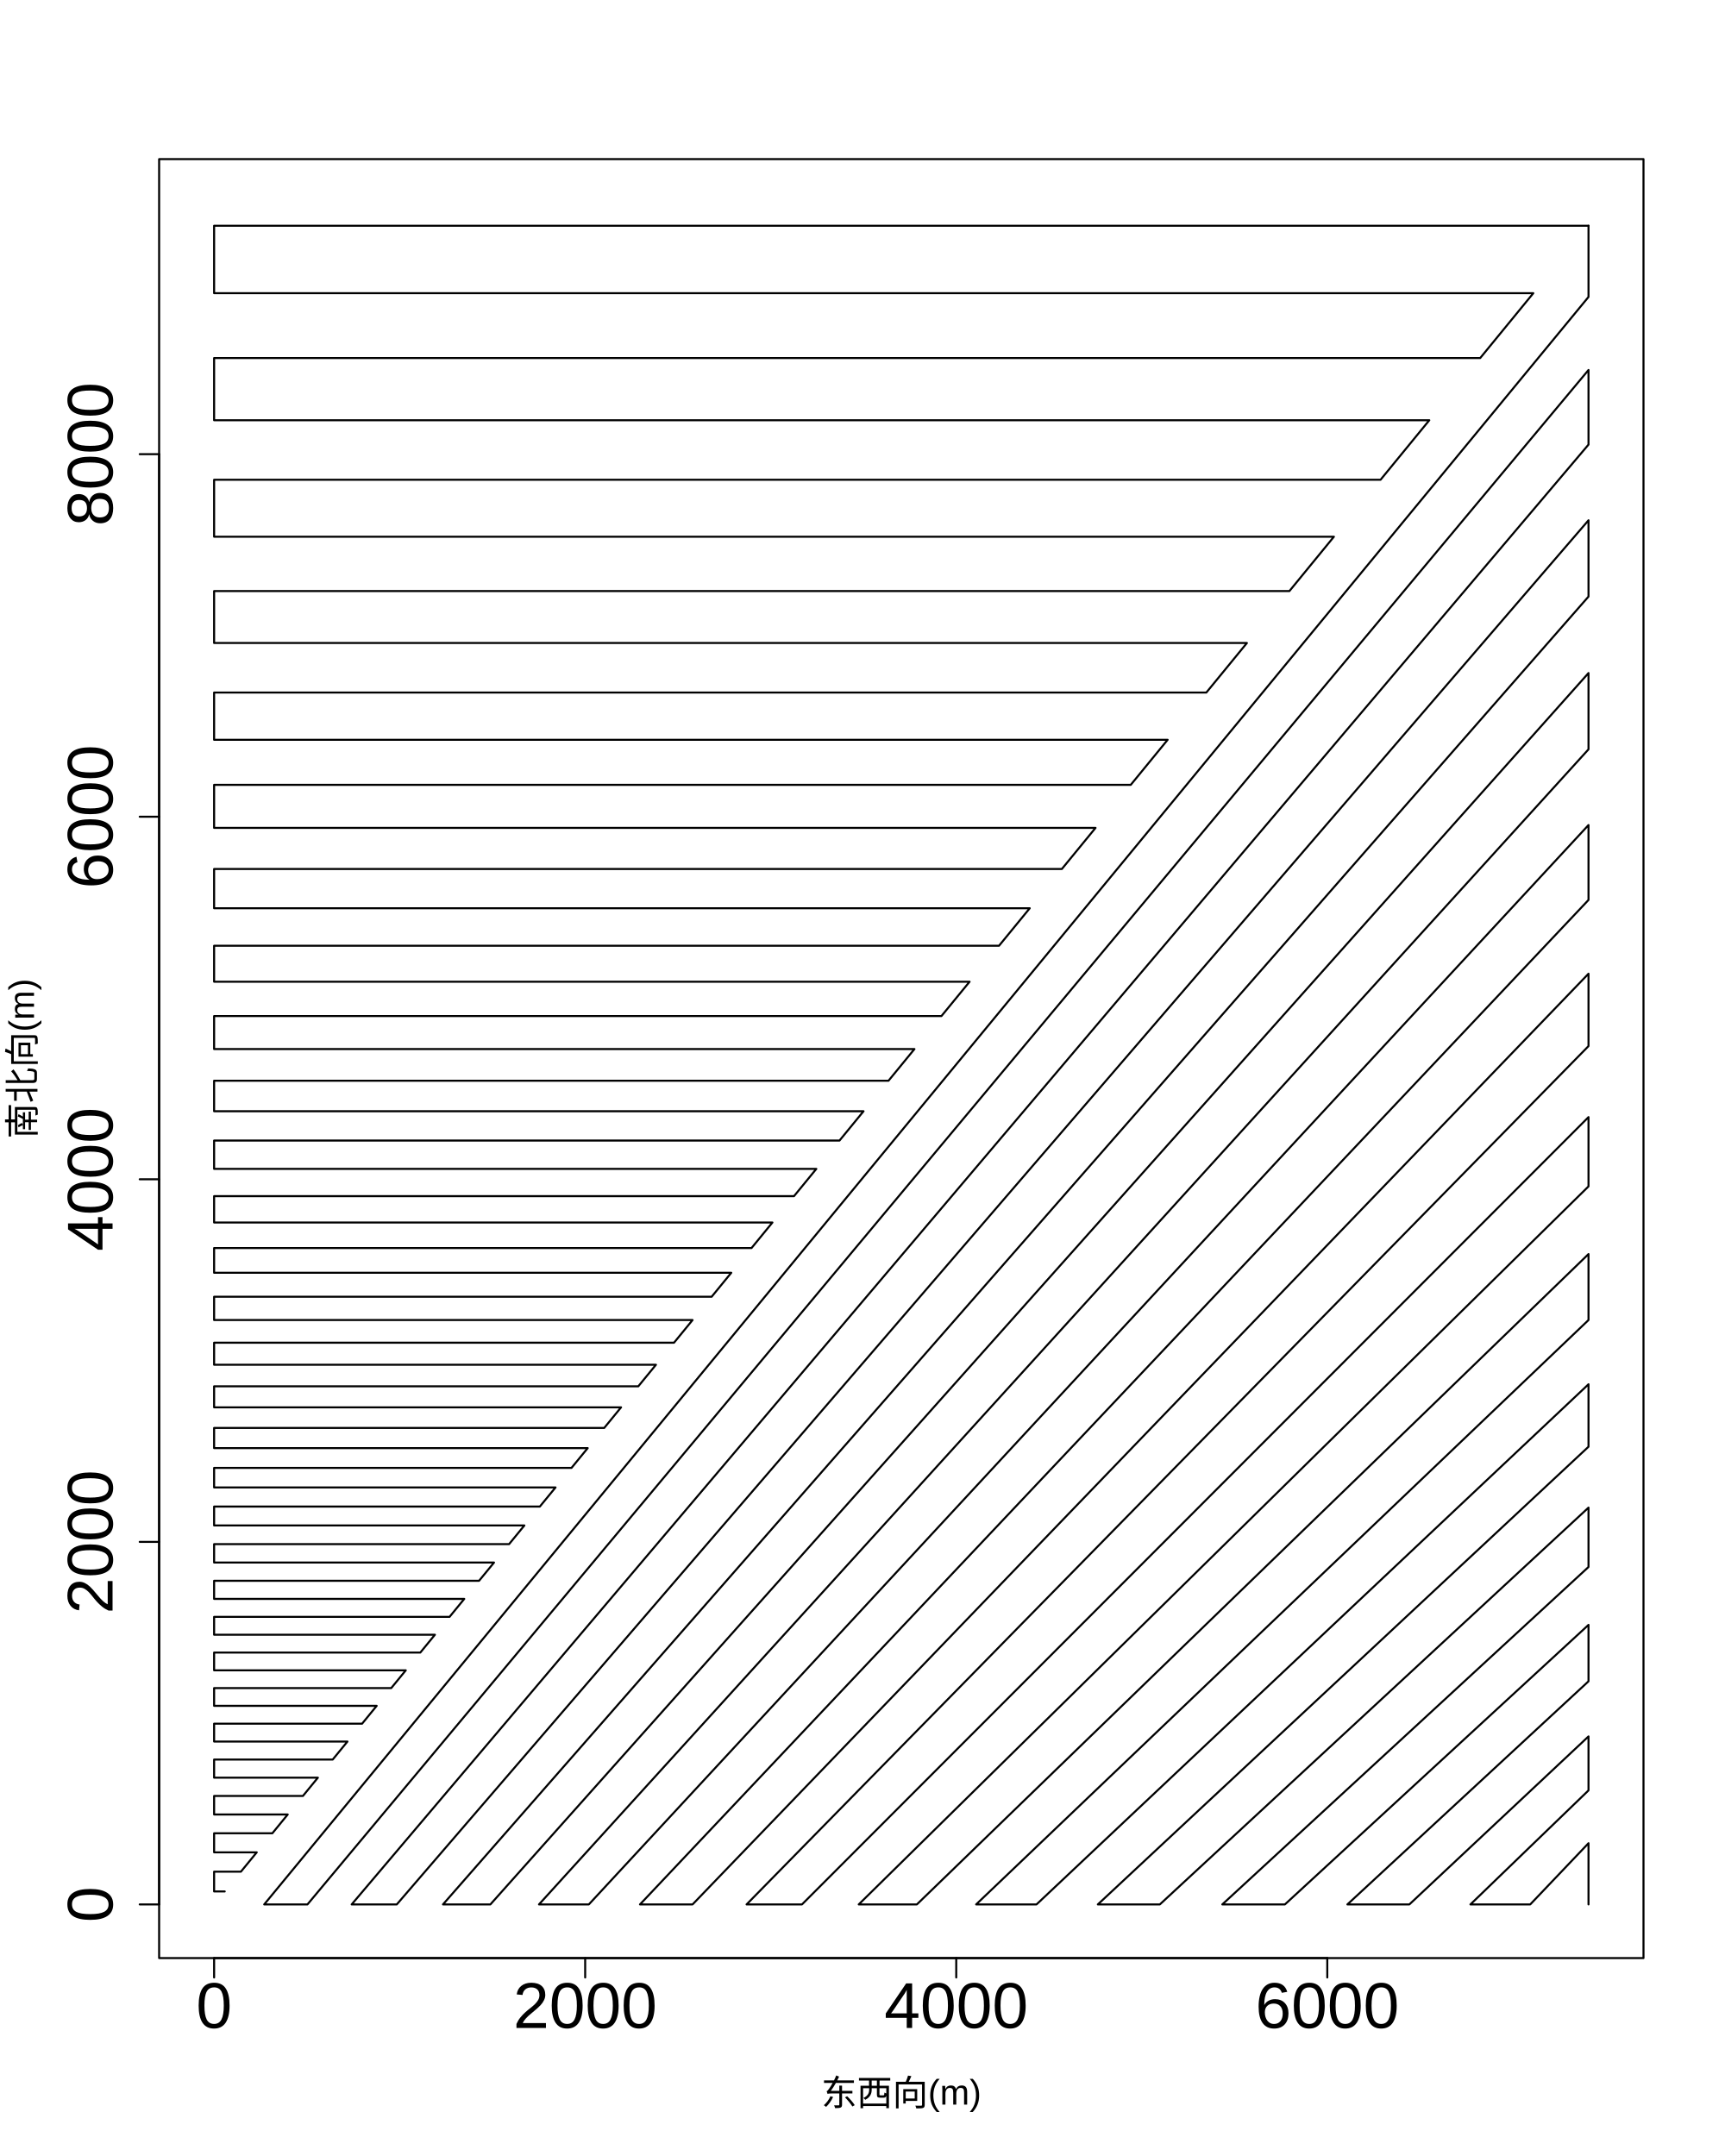
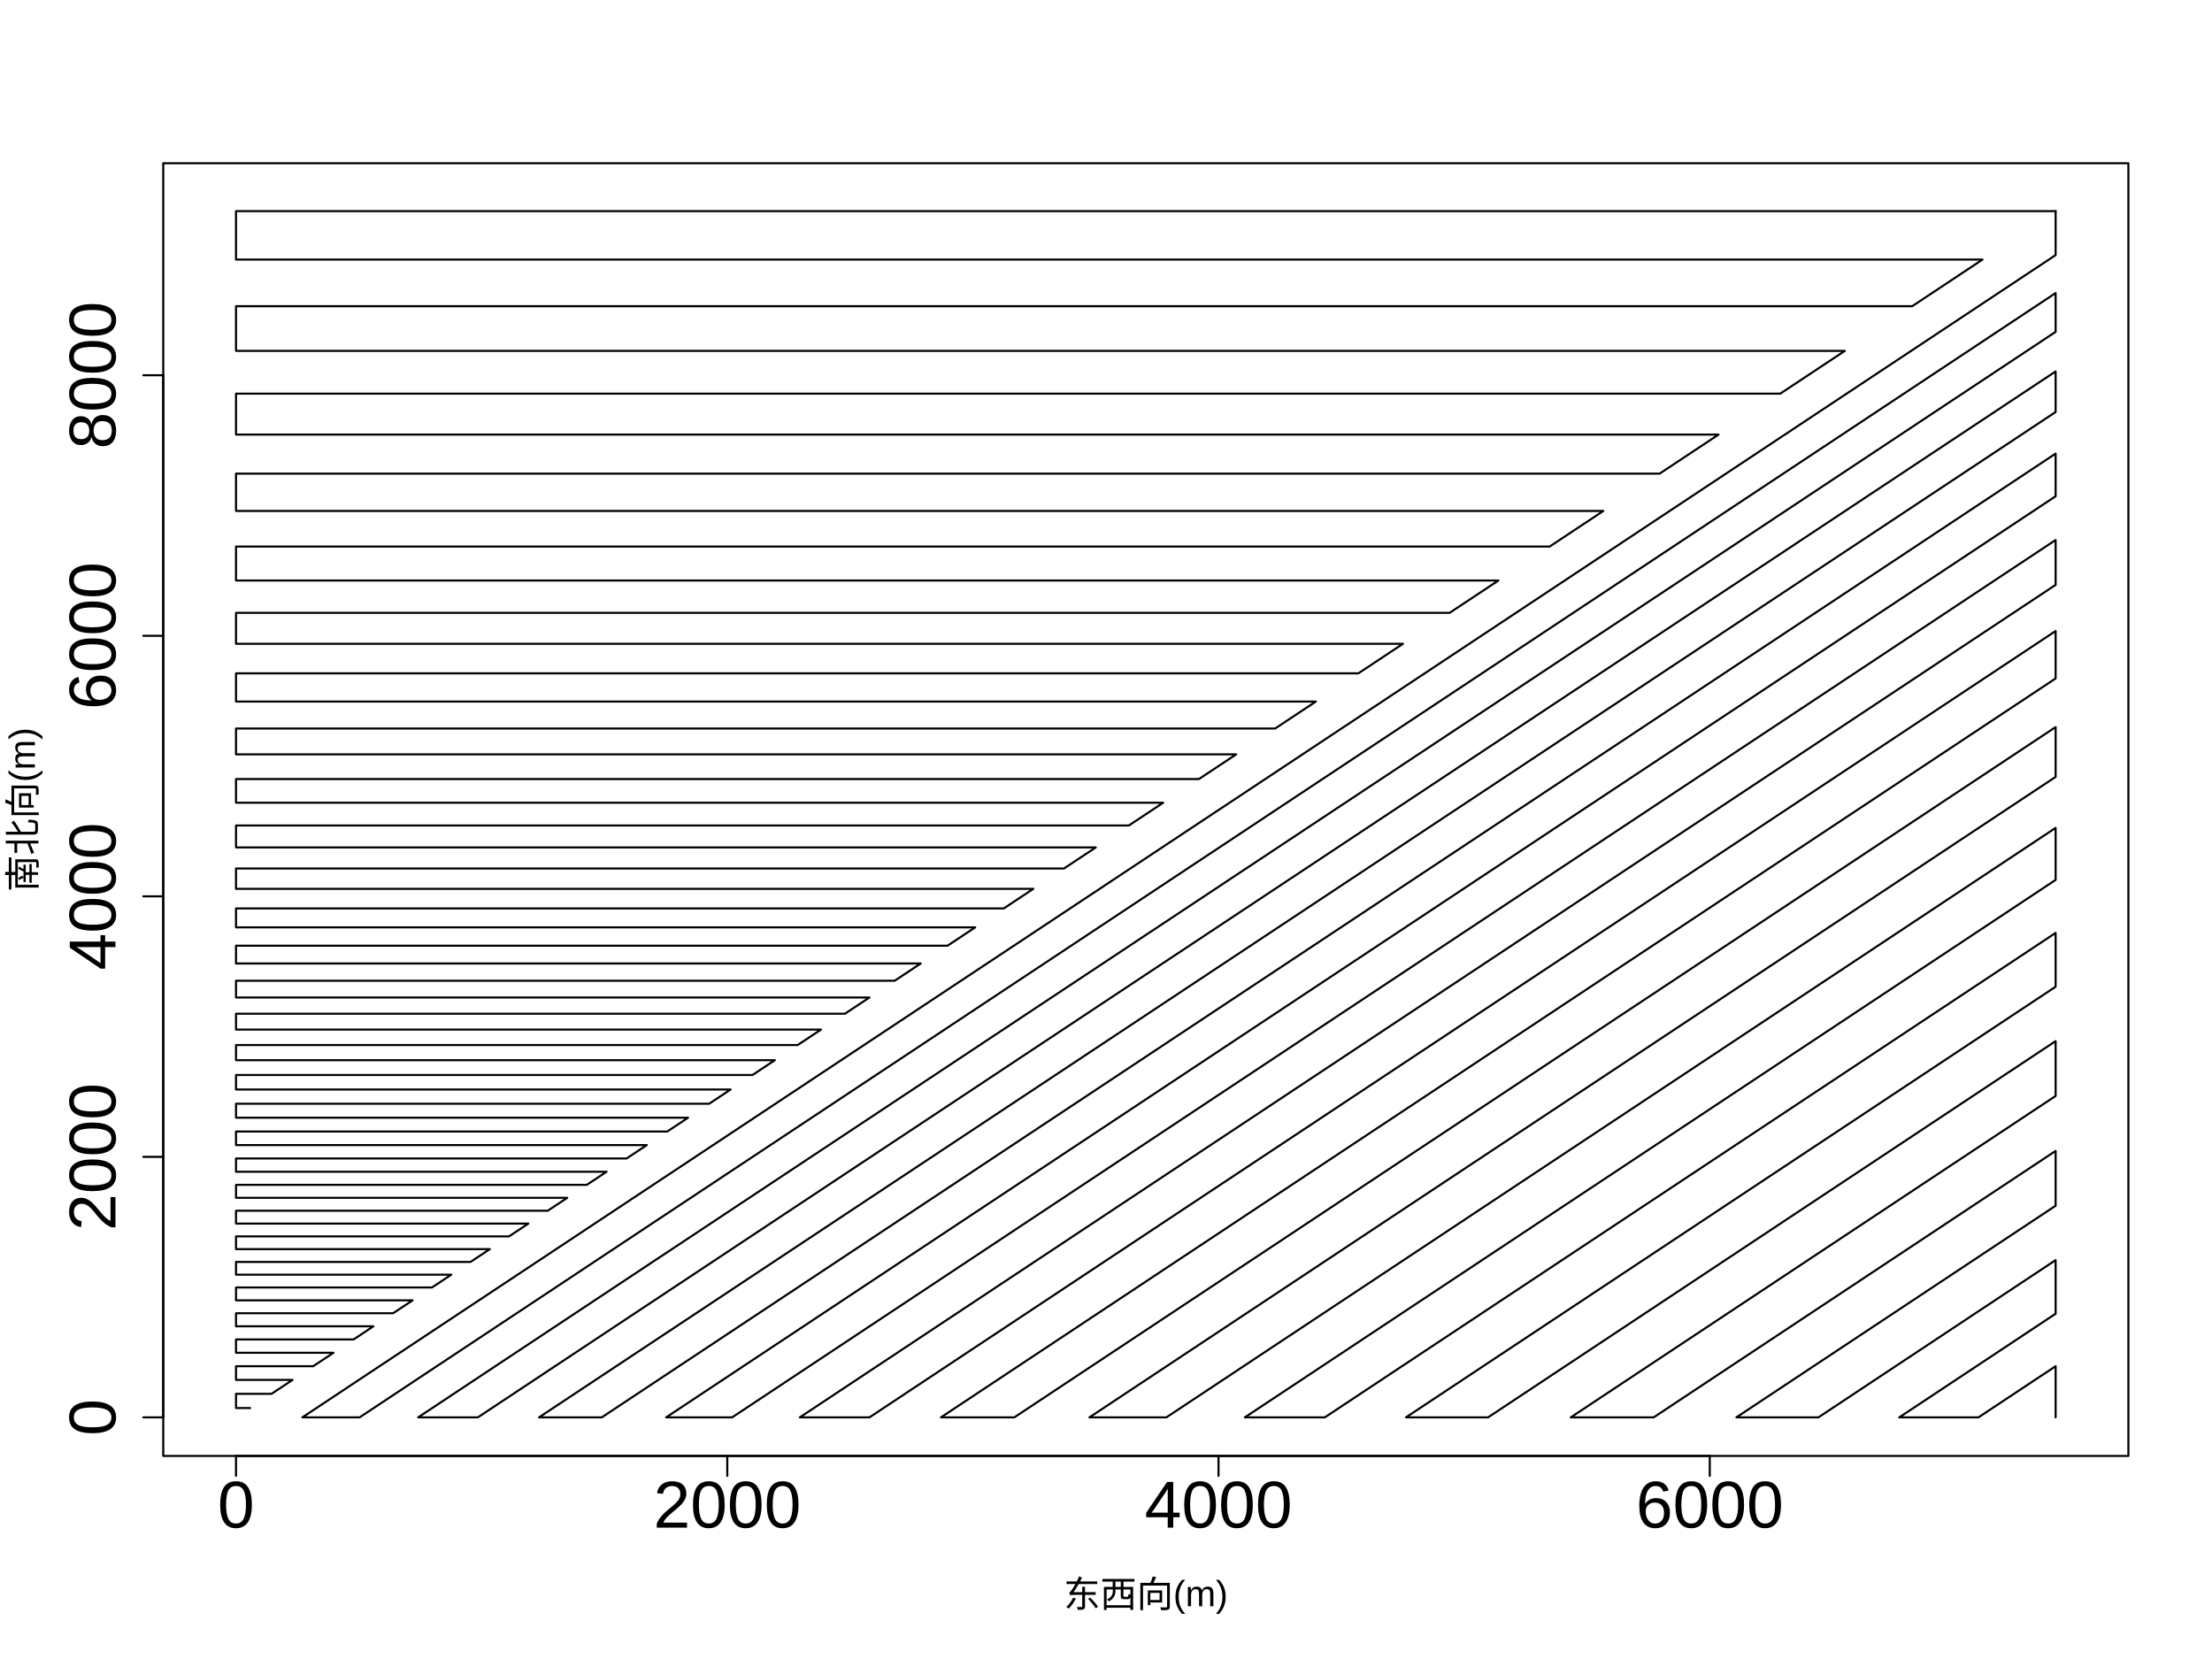
- <svg xmlns="http://www.w3.org/2000/svg" class="httpgd" width="640.00" height="800.00" viewBox="0 0 640.00 800.00">
+ <svg xmlns="http://www.w3.org/2000/svg" class="httpgd" width="800.00" height="600.00" viewBox="0 0 800.00 600.00">
  <defs>
    <style type="text/css">
    .httpgd line, .httpgd polyline, .httpgd polygon, .httpgd path, .httpgd rect, .httpgd circle {
      fill: none;
      stroke: #000000;
      stroke-linecap: round;
      stroke-linejoin: round;
      stroke-miterlimit: 10.00;
    }
  </style>
    <clipPath id="c0">
-       <rect x="0.00" y="0.00" width="640.00" height="800.00" />
+       <rect x="0.00" y="0.00" width="800.00" height="600.00" />
    </clipPath>
    <clipPath id="c1">
-       <rect x="59.04" y="59.04" width="550.72" height="667.52" />
+       <rect x="59.04" y="59.04" width="710.72" height="467.52" />
    </clipPath>
    <clipPath id="c2">
-       <rect x="0.00" y="0.00" width="640.00" height="800.00" />
+       <rect x="0.00" y="0.00" width="800.00" height="600.00" />
    </clipPath>
    <clipPath id="c3">
-       <rect x="59.04" y="59.04" width="550.72" height="667.52" />
+       <rect x="59.04" y="59.04" width="710.72" height="467.52" />
    </clipPath>
  </defs>
  <rect width="100%" height="100%" style="stroke: none;fill: #FFFFFF;" />
  <g clip-path="url(#c0)">
</g>
  <g clip-path="url(#c1)">
-     <polyline points="589.36,83.76 79.44,83.76 79.44,108.79 568.88,108.79 549.18,132.85 79.44,132.85 79.44,155.93 530.29,155.93 512.20,178.02 79.44,178.02 79.44,199.15 494.90,199.15 478.39,219.32 79.44,219.32 79.44,238.59 462.62,238.59 447.57,256.97 79.44,256.97 79.44,274.50 433.21,274.50 419.53,291.22 79.44,291.22 79.44,307.19 406.46,307.19 393.97,322.44 79.44,322.44 79.44,337.01 382.05,337.01 370.65,350.93 79.44,350.93 79.44,364.27 359.73,364.27 349.28,377.02 79.44,377.02 79.44,389.26 339.27,389.26 329.65,401.01 79.44,401.01 79.44,412.33 320.38,412.33 311.47,423.21 79.44,423.21 79.44,433.72 302.87,433.72 294.59,443.84 79.44,443.84 79.44,453.62 286.58,453.62 278.83,463.09 79.44,463.09 79.44,472.27 271.31,472.27 264.03,481.17 79.44,481.17 79.44,489.81 256.95,489.81 250.07,498.22 79.44,498.22 79.44,506.40 243.37,506.40 236.82,514.40 79.44,514.40 79.44,522.20 230.43,522.20 224.17,529.85 79.44,529.85 79.44,537.33 218.05,537.33 212.03,544.68 79.44,544.68 79.44,551.92 206.11,551.92 200.29,559.02 79.44,559.02 79.44,566.03 194.55,566.03 188.88,572.96 79.44,572.96 79.44,579.79 183.29,579.79 177.74,586.56 79.44,586.56 79.44,593.28 172.25,593.28 166.79,599.95 79.44,599.95 79.44,606.58 161.36,606.58 155.95,613.19 79.44,613.19 79.44,619.78 150.55,619.78 145.16,626.37 79.44,626.37 79.44,632.96 139.76,632.96 134.35,639.58 79.44,639.58 79.44,646.21 128.91,646.21 123.44,652.89 79.44,652.89 79.44,659.62 117.94,659.62 112.39,666.40 79.44,666.40 79.44,673.28 106.75,673.28 101.05,680.25 79.44,680.25 79.44,687.32 95.26,687.32 89.39,694.49 79.44,694.49 79.44,701.84 83.38,701.84" style="stroke-width: 0.75;" />
+     <polyline points="743.44,76.36 85.36,76.36 85.36,93.88 717.00,93.88 691.58,110.74 85.36,110.74 85.36,126.90 667.20,126.90 643.85,142.37 85.36,142.37 85.36,157.17 621.53,157.17 600.22,171.30 85.36,171.30 85.36,184.79 579.87,184.79 560.45,197.67 85.36,197.67 85.36,209.95 541.92,209.95 524.26,221.65 85.36,221.65 85.36,232.84 507.39,232.84 491.28,243.52 85.36,243.52 85.36,253.72 475.89,253.72 461.18,263.47 85.36,263.47 85.36,272.82 447.09,272.82 433.61,281.75 85.36,281.75 85.36,290.32 420.68,290.32 408.27,298.55 85.36,298.55 85.36,306.48 396.31,306.48 384.81,314.10 85.36,314.10 85.36,321.46 373.71,321.46 363.02,328.55 85.36,328.55 85.36,335.40 352.69,335.40 342.68,342.03 85.36,342.03 85.36,348.46 332.99,348.46 323.58,354.69 85.36,354.69 85.36,360.75 314.45,360.75 305.57,366.63 85.36,366.63 85.36,372.36 296.92,372.36 288.48,377.96 85.36,377.96 85.36,383.43 280.23,383.43 272.15,388.79 85.36,388.79 85.36,394.03 264.24,394.03 256.48,399.18 85.36,399.18 85.36,404.24 248.84,404.24 241.33,409.22 85.36,409.22 85.36,414.13 233.92,414.13 226.61,418.98 85.36,418.98 85.36,423.77 219.38,423.77 212.23,428.51 85.36,428.51 85.36,433.21 205.14,433.21 198.09,437.88 85.36,437.88 85.36,442.53 191.08,442.53 184.10,447.15 85.36,447.15 85.36,451.77 177.14,451.77 170.18,456.39 85.36,456.39 85.36,461.01 163.21,461.01 156.22,465.64 85.36,465.64 85.36,470.29 149.21,470.29 142.16,474.96 85.36,474.96 85.36,479.67 135.05,479.67 127.88,484.43 85.36,484.43 85.36,489.24 120.61,489.24 113.25,494.12 85.36,494.12 85.36,499.07 105.79,499.07 98.20,504.10 85.36,504.10 85.36,509.24 90.45,509.24" style="stroke-width: 0.75;" />
  </g>
  <g clip-path="url(#c2)">
-     <line x1="79.44" y1="726.56" x2="492.44" y2="726.56" style="stroke-width: 0.75;" />
-     <line x1="79.44" y1="726.56" x2="79.44" y2="733.76" style="stroke-width: 0.75;" />
-     <line x1="217.11" y1="726.56" x2="217.11" y2="733.76" style="stroke-width: 0.75;" />
-     <line x1="354.78" y1="726.56" x2="354.78" y2="733.76" style="stroke-width: 0.75;" />
-     <line x1="492.44" y1="726.56" x2="492.44" y2="733.76" style="stroke-width: 0.75;" />
+     <line x1="85.36" y1="526.56" x2="618.36" y2="526.56" style="stroke-width: 0.75;" />
+     <line x1="85.36" y1="526.56" x2="85.36" y2="533.76" style="stroke-width: 0.75;" />
+     <line x1="263.03" y1="526.56" x2="263.03" y2="533.76" style="stroke-width: 0.75;" />
+     <line x1="440.69" y1="526.56" x2="440.69" y2="533.76" style="stroke-width: 0.75;" />
+     <line x1="618.36" y1="526.56" x2="618.36" y2="533.76" style="stroke-width: 0.75;" />
    <g>
-       <text x="79.44" y="752.48" text-anchor="middle" style="font-family: Arial;font-size: 24.00px;" textLength="13.35px" lengthAdjust="spacingAndGlyphs">0</text>
+       <text x="85.36" y="552.48" text-anchor="middle" style="font-family: Arial;font-size: 24.00px;" textLength="13.35px" lengthAdjust="spacingAndGlyphs">0</text>
    </g>
    <g>
-       <text x="217.11" y="752.48" text-anchor="middle" style="font-family: Arial;font-size: 24.00px;" textLength="53.40px" lengthAdjust="spacingAndGlyphs">2000</text>
+       <text x="263.03" y="552.48" text-anchor="middle" style="font-family: Arial;font-size: 24.00px;" textLength="53.40px" lengthAdjust="spacingAndGlyphs">2000</text>
    </g>
    <g>
-       <text x="354.78" y="752.48" text-anchor="middle" style="font-family: Arial;font-size: 24.00px;" textLength="53.40px" lengthAdjust="spacingAndGlyphs">4000</text>
+       <text x="440.69" y="552.48" text-anchor="middle" style="font-family: Arial;font-size: 24.00px;" textLength="53.40px" lengthAdjust="spacingAndGlyphs">4000</text>
    </g>
    <g>
-       <text x="492.44" y="752.48" text-anchor="middle" style="font-family: Arial;font-size: 24.00px;" textLength="53.40px" lengthAdjust="spacingAndGlyphs">6000</text>
+       <text x="618.36" y="552.48" text-anchor="middle" style="font-family: Arial;font-size: 24.00px;" textLength="53.40px" lengthAdjust="spacingAndGlyphs">6000</text>
    </g>
-     <line x1="59.04" y1="706.65" x2="59.04" y2="168.52" style="stroke-width: 0.75;" />
-     <line x1="59.04" y1="706.65" x2="51.84" y2="706.65" style="stroke-width: 0.75;" />
-     <line x1="59.04" y1="572.12" x2="51.84" y2="572.12" style="stroke-width: 0.75;" />
-     <line x1="59.04" y1="437.58" x2="51.84" y2="437.58" style="stroke-width: 0.75;" />
-     <line x1="59.04" y1="303.05" x2="51.84" y2="303.05" style="stroke-width: 0.75;" />
-     <line x1="59.04" y1="168.52" x2="51.84" y2="168.52" style="stroke-width: 0.75;" />
+     <line x1="59.04" y1="512.61" x2="59.04" y2="135.72" style="stroke-width: 0.75;" />
+     <line x1="59.04" y1="512.61" x2="51.84" y2="512.61" style="stroke-width: 0.75;" />
+     <line x1="59.04" y1="418.39" x2="51.84" y2="418.39" style="stroke-width: 0.75;" />
+     <line x1="59.04" y1="324.17" x2="51.84" y2="324.17" style="stroke-width: 0.75;" />
+     <line x1="59.04" y1="229.94" x2="51.84" y2="229.94" style="stroke-width: 0.75;" />
+     <line x1="59.04" y1="135.72" x2="51.84" y2="135.72" style="stroke-width: 0.75;" />
    <g>
-       <text transform="translate(41.76,706.65) rotate(-90.00)" text-anchor="middle" style="font-family: Arial;font-size: 24.00px;" textLength="13.35px" lengthAdjust="spacingAndGlyphs">0</text>
+       <text transform="translate(41.76,512.61) rotate(-90.00)" text-anchor="middle" style="font-family: Arial;font-size: 24.00px;" textLength="13.35px" lengthAdjust="spacingAndGlyphs">0</text>
    </g>
    <g>
-       <text transform="translate(41.76,572.12) rotate(-90.00)" text-anchor="middle" style="font-family: Arial;font-size: 24.00px;" textLength="53.40px" lengthAdjust="spacingAndGlyphs">2000</text>
+       <text transform="translate(41.76,418.39) rotate(-90.00)" text-anchor="middle" style="font-family: Arial;font-size: 24.00px;" textLength="53.40px" lengthAdjust="spacingAndGlyphs">2000</text>
    </g>
    <g>
-       <text transform="translate(41.76,437.58) rotate(-90.00)" text-anchor="middle" style="font-family: Arial;font-size: 24.00px;" textLength="53.40px" lengthAdjust="spacingAndGlyphs">4000</text>
+       <text transform="translate(41.76,324.17) rotate(-90.00)" text-anchor="middle" style="font-family: Arial;font-size: 24.00px;" textLength="53.40px" lengthAdjust="spacingAndGlyphs">4000</text>
    </g>
    <g>
-       <text transform="translate(41.76,303.05) rotate(-90.00)" text-anchor="middle" style="font-family: Arial;font-size: 24.00px;" textLength="53.40px" lengthAdjust="spacingAndGlyphs">6000</text>
+       <text transform="translate(41.76,229.94) rotate(-90.00)" text-anchor="middle" style="font-family: Arial;font-size: 24.00px;" textLength="53.40px" lengthAdjust="spacingAndGlyphs">6000</text>
    </g>
    <g>
-       <text transform="translate(41.76,168.52) rotate(-90.00)" text-anchor="middle" style="font-family: Arial;font-size: 24.00px;" textLength="53.40px" lengthAdjust="spacingAndGlyphs">8000</text>
+       <text transform="translate(41.76,135.72) rotate(-90.00)" text-anchor="middle" style="font-family: Arial;font-size: 24.00px;" textLength="53.40px" lengthAdjust="spacingAndGlyphs">8000</text>
    </g>
-     <polygon points="59.04,726.56 609.76,726.56 609.76,59.04 59.04,59.04" style="stroke-width: 0.75;" />
+     <polygon points="59.04,526.56 769.76,526.56 769.76,59.04 59.04,59.04" style="stroke-width: 0.75;" />
    <g>
-       <text x="334.40" y="781.28" text-anchor="middle" style="font-family: Arial;font-size: 13.20px;" textLength="49.45px" lengthAdjust="spacingAndGlyphs">东西向(m)</text>
+       <text x="414.40" y="581.28" text-anchor="middle" style="font-family: Arial;font-size: 13.20px;" textLength="49.45px" lengthAdjust="spacingAndGlyphs">东西向(m)</text>
    </g>
    <g>
-       <text transform="translate(12.96,392.80) rotate(-90.00)" text-anchor="middle" style="font-family: Arial;font-size: 13.20px;" textLength="49.45px" lengthAdjust="spacingAndGlyphs">南北向(m)</text>
+       <text transform="translate(12.96,292.80) rotate(-90.00)" text-anchor="middle" style="font-family: Arial;font-size: 13.20px;" textLength="49.45px" lengthAdjust="spacingAndGlyphs">南北向(m)</text>
    </g>
  </g>
  <g clip-path="url(#c3)">
-     <polyline points="589.36,83.76 589.36,110.18 98.02,706.65 114.07,706.65 589.36,137.28 589.36,164.97 130.47,706.65 147.21,706.65 589.36,193.05 589.36,221.36 164.35,706.65 181.94,706.65 589.36,249.74 589.36,278.04 199.97,706.65 218.47,706.65 589.36,306.14 589.36,333.93 237.44,706.65 256.95,706.65 589.36,361.30 589.36,388.16 276.99,706.65 297.55,706.65 589.36,414.51 589.36,440.22 318.60,706.65 340.17,706.65 589.36,465.33 589.36,489.81 362.16,706.65 384.56,706.65 589.36,513.64 589.36,536.82 407.31,706.65 430.32,706.65 589.36,559.41 589.36,581.44 453.49,706.65 476.72,706.65 589.36,602.92 589.36,623.86 499.90,706.65 522.89,706.65 589.36,644.31 589.36,664.34 545.55,706.65 567.74,706.65 589.36,683.94 589.36,703.21 589.36,706.65" style="stroke-width: 0.75;" />
+     <polyline points="743.44,76.36 743.44,92.26 109.35,512.61 130.06,512.61 743.44,105.99 743.44,120.02 151.23,512.61 172.82,512.61 743.44,134.34 743.44,149.01 194.95,512.61 217.64,512.61 743.44,164.05 743.44,179.48 240.92,512.61 264.79,512.61 743.44,195.30 743.44,211.53 289.27,512.61 314.45,512.61 743.44,228.22 743.44,245.37 340.31,512.61 366.84,512.61 743.44,262.96 743.44,280.97 394.01,512.61 421.84,512.61 743.44,299.42 743.44,318.23 450.22,512.61 479.14,512.61 743.44,337.40 743.44,356.86 508.49,512.61 538.18,512.61 743.44,376.54 743.44,396.37 568.09,512.61 598.07,512.61 743.44,416.25 743.44,436.07 627.98,512.61 657.65,512.61 743.44,455.74 743.44,475.13 686.90,512.61 715.53,512.61 743.44,494.11 743.44,512.61 743.44,512.61" style="stroke-width: 0.75;" />
  </g>
</svg>
